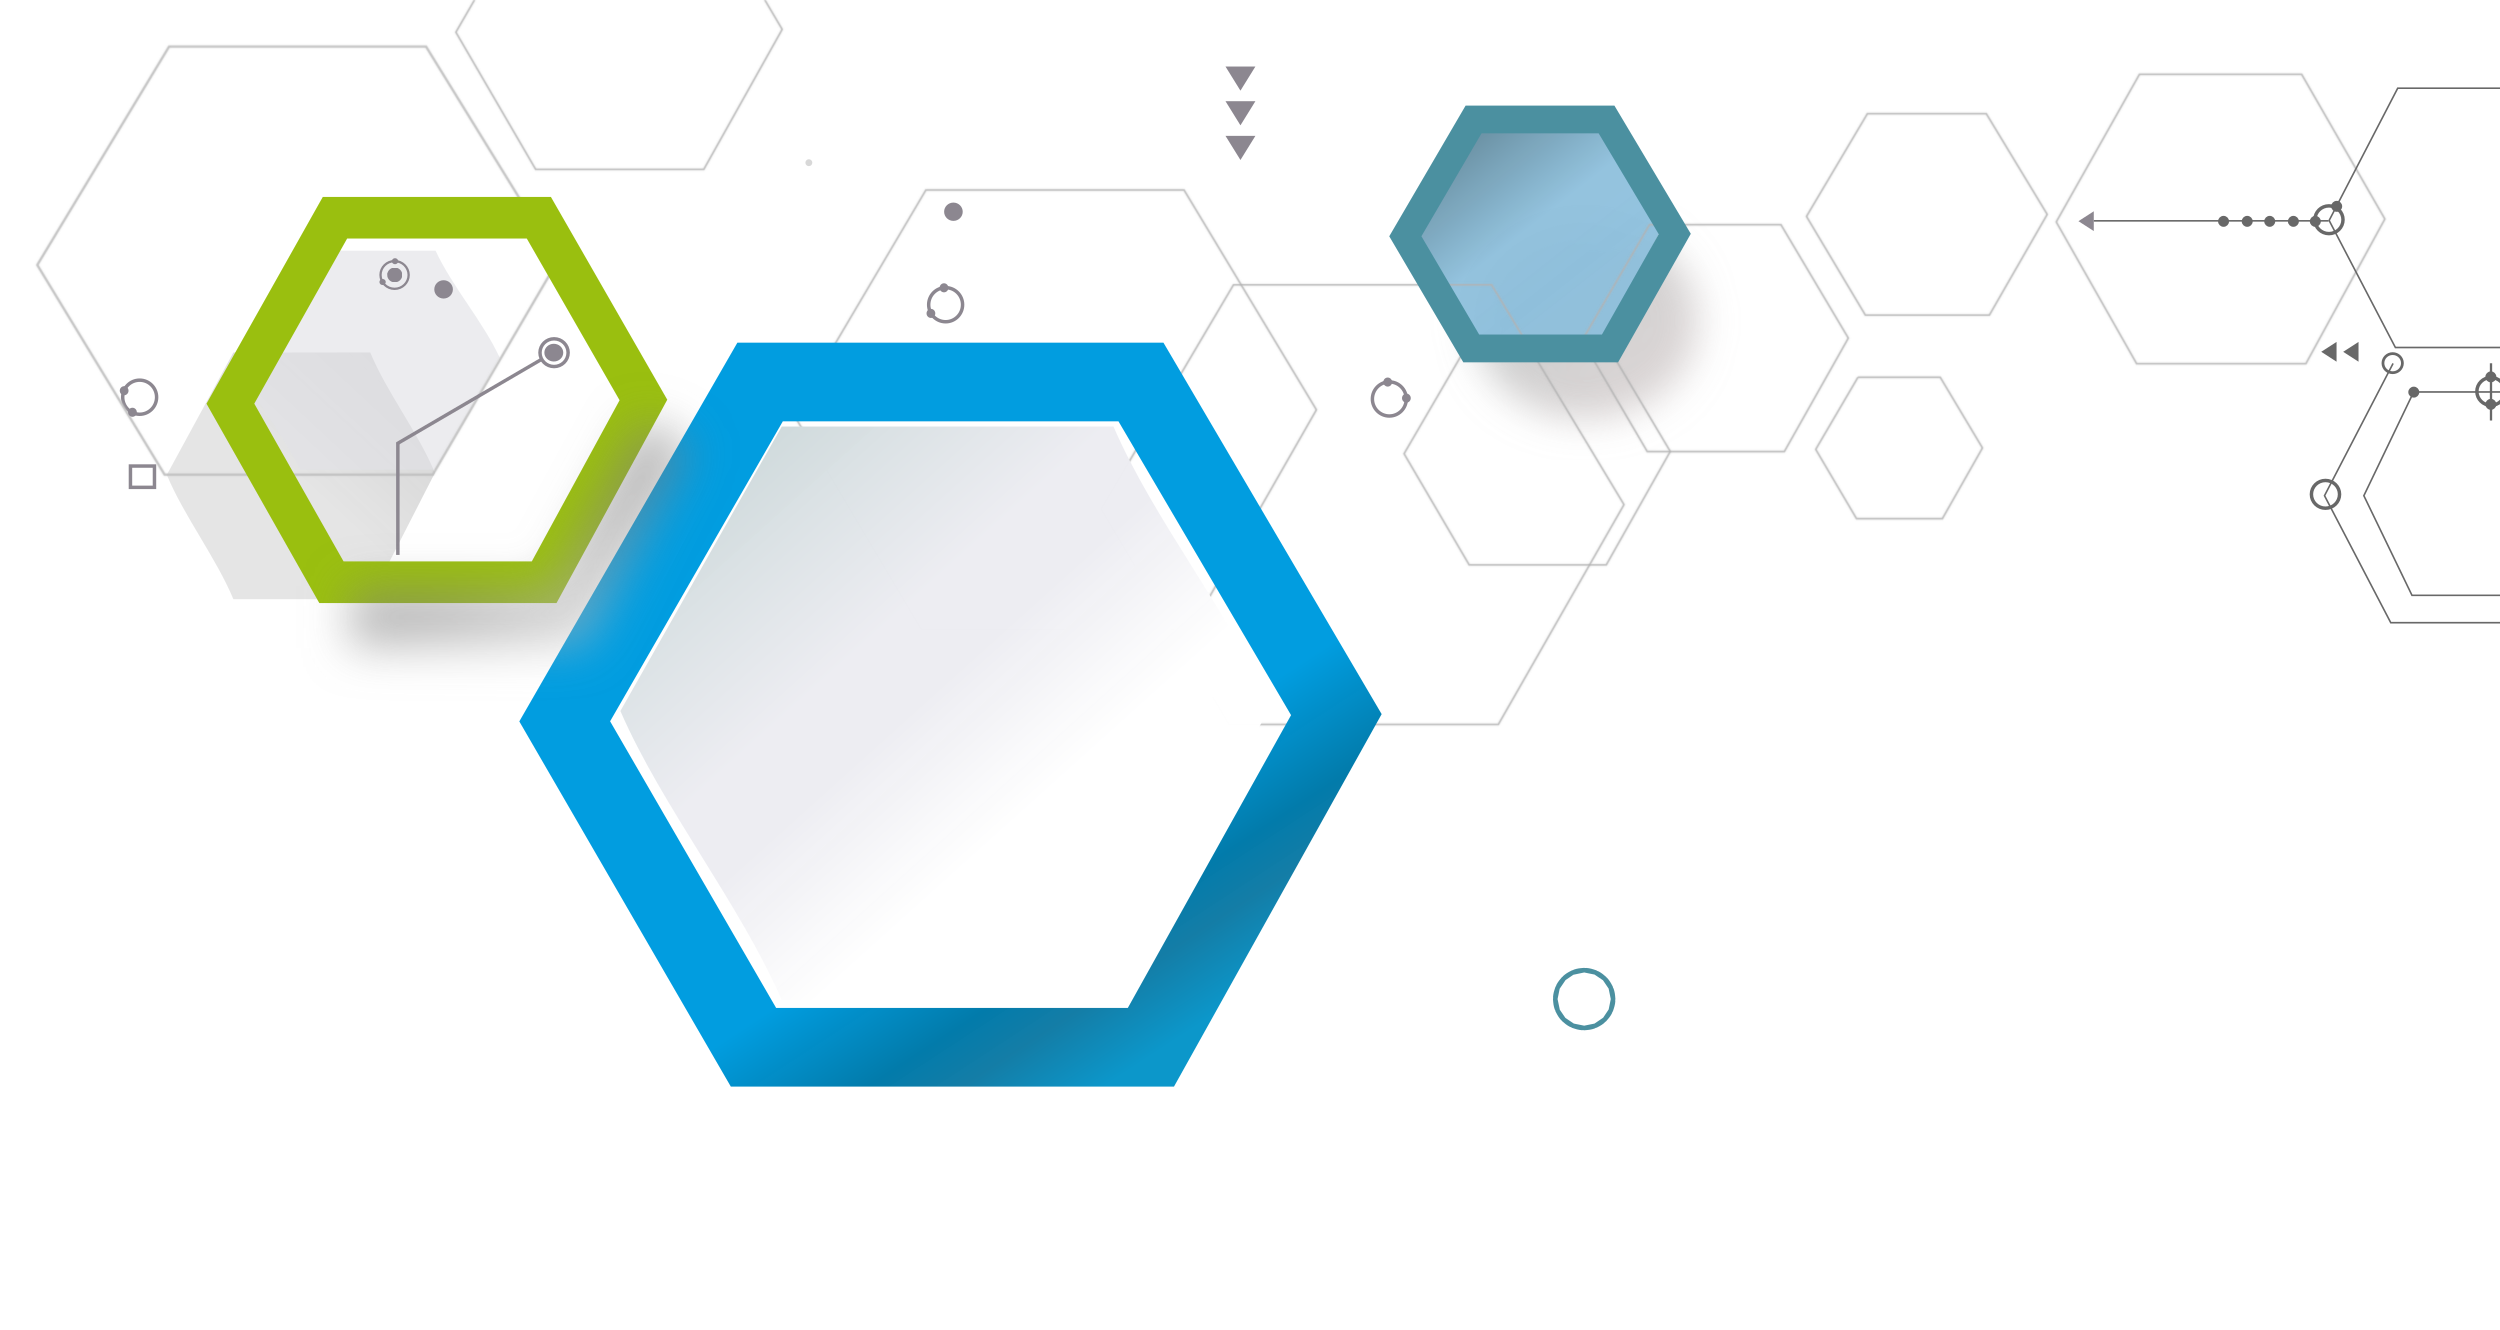
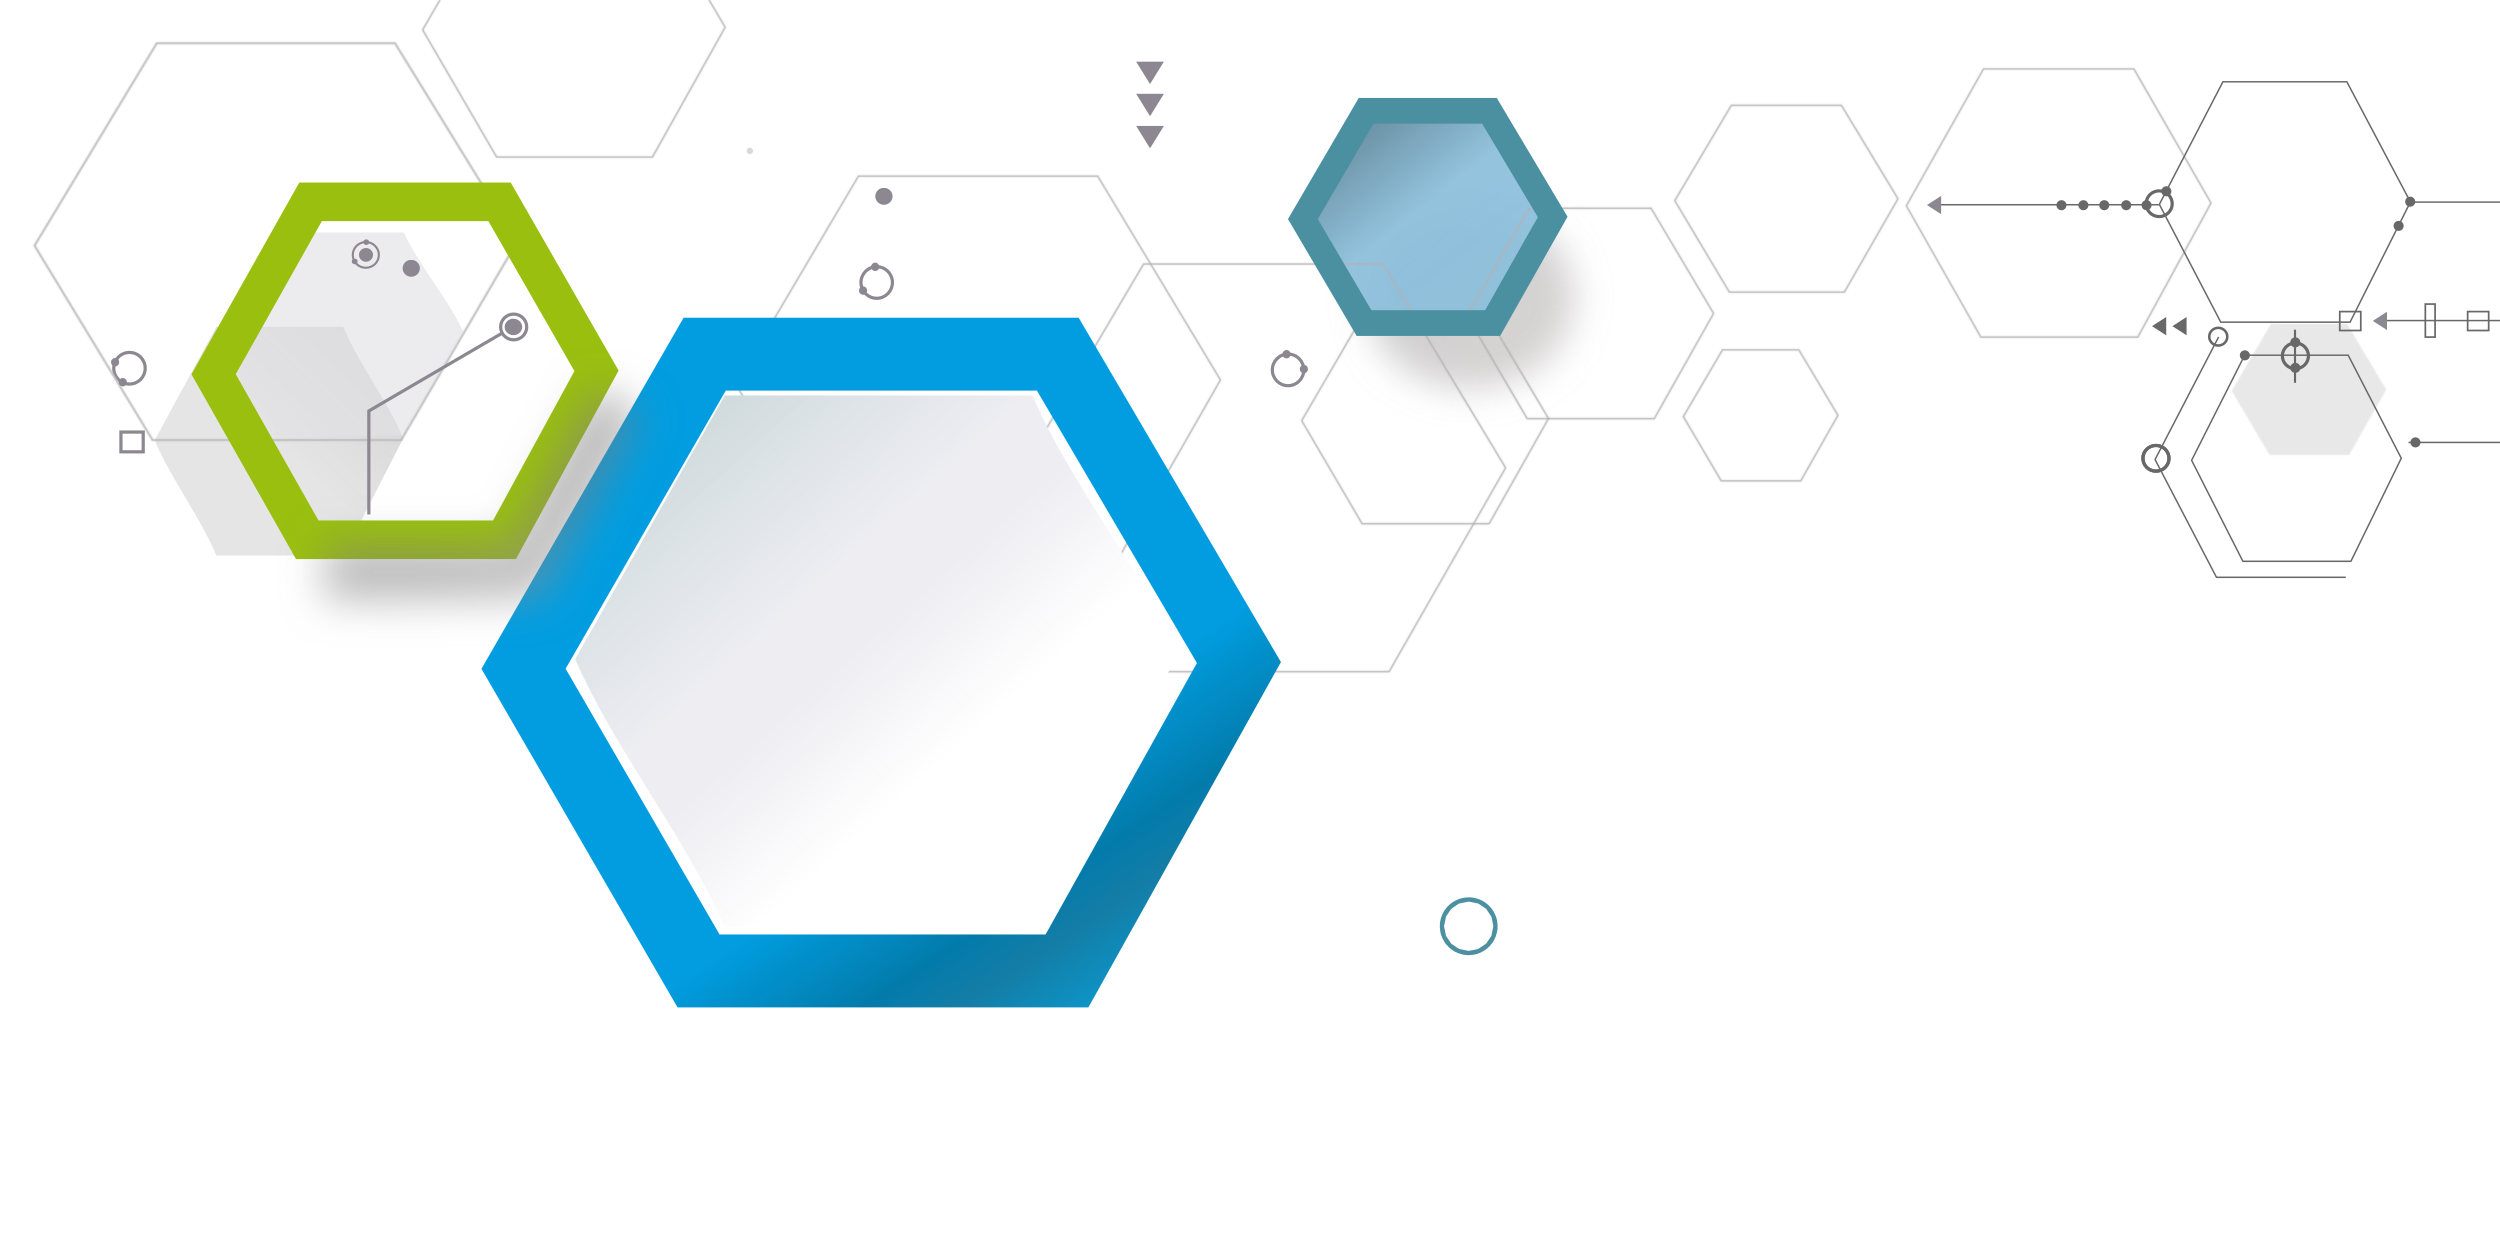
- <svg xmlns="http://www.w3.org/2000/svg" width="1081" height="575">
+ <svg xmlns="http://www.w3.org/2000/svg" xmlns:xlink="http://www.w3.org/1999/xlink" width="1166" height="575">
  <defs>
    <filter id="svg_6_blur">
-       <feGaussianBlur stdDeviation="0" />
+       <feGaussianBlur id="feGaussianBlur2" stdDeviation="0" />
    </filter>
-     <path fill="url(#svg_1)" stroke="url(#svg_49)" stroke-width="34" d="m328.667,165.176l164.684,0l84.49,143.832l-80.194,143.832l-171.844,0l-81.626,-140.926l84.49,-146.738z" id="svg_23" />
+     <path id="svg_23" d="m328.667,165.176l164.684,0l84.49,143.832l-80.194,143.832l-171.844,0l-81.626,-140.926l84.49,-146.738z" stroke-width="34" stroke="url(#svg_49)" fill="url(#svg_1)" />
    <filter id="svg_51_blur">
-       <feGaussianBlur stdDeviation="0.5" />
+       <feGaussianBlur id="feGaussianBlur6" stdDeviation="0.5" />
    </filter>
-     <filter id="svg_33_blur" x="-50%" y="-50%" width="200%" height="200%">
-       <feGaussianBlur stdDeviation="8.1" />
+     <filter height="2" width="2" y="-0.5" x="-0.5" id="svg_33_blur">
+       <feGaussianBlur id="feGaussianBlur9" stdDeviation="8.1" />
    </filter>
-     <filter id="svg_32_blur" x="-50%" y="-50%" width="200%" height="200%">
-       <feGaussianBlur stdDeviation="9.6" />
+     <filter height="2" width="2" y="-0.5" x="-0.5" id="svg_32_blur">
+       <feGaussianBlur id="feGaussianBlur12" stdDeviation="9.6" />
    </filter>
    <filter id="svg_2_blur">
-       <feGaussianBlur stdDeviation="0" />
+       <feGaussianBlur id="feGaussianBlur15" stdDeviation="0" />
    </filter>
-     <linearGradient spreadMethod="pad" y2="0.892" x2="1" y1="0" x1="0.094" id="svg_9">
-       <stop stop-opacity="0.992" stop-color="#c7d5d6" />
-       <stop offset="0.371" stop-opacity="0.988" stop-color="#ededf2" />
-       <stop offset="0.473" stop-opacity="0.988" stop-color="#ededf2" />
-       <stop offset="0.668" stop-opacity="0.996" stop-color="#ffffff" />
-       <stop offset="0.738" stop-opacity="0.988" stop-color="#ffffff" />
-       <stop offset="1" stop-opacity="0.988" stop-color="#ffffff" />
+     <linearGradient id="svg_9" x1="0.094" y1="0" x2="1" y2="0.892" spreadMethod="pad">
+       <stop id="stop18" stop-color="#c7d5d6" stop-opacity="0.992" />
+       <stop id="stop20" stop-color="#ededf2" stop-opacity="0.988" offset="0.371" />
+       <stop id="stop22" stop-color="#ededf2" stop-opacity="0.988" offset="0.473" />
+       <stop id="stop24" stop-color="#ffffff" stop-opacity="0.996" offset="0.668" />
+       <stop id="stop26" stop-color="#ffffff" stop-opacity="0.988" offset="0.738" />
+       <stop id="stop28" stop-color="#ffffff" stop-opacity="0.988" offset="1" />
    </linearGradient>
-     <linearGradient spreadMethod="pad" y2="0.892" x2="1" y1="0" x1="0.207" id="svg_15">
-       <stop offset="0" stop-opacity="0.984" stop-color="#5e8699" />
-       <stop offset="0.434" stop-opacity="0.984" stop-color="#8cbfdc" />
-       <stop offset="0.539" stop-opacity="0.984" stop-color="#8cbfdc" />
-       <stop offset="0.668" stop-opacity="0.992" stop-color="#8cbfdc" />
-       <stop offset="0.738" stop-opacity="0.984" stop-color="#8cbfdc" />
-       <stop offset="1" stop-opacity="0.984" stop-color="#8cbfdc" />
+     <linearGradient id="svg_15" x1="0.207" y1="-0" x2="1" y2="0.892" spreadMethod="pad">
+       <stop id="stop31" stop-color="#5e8699" stop-opacity="0.984" offset="0" />
+       <stop id="stop33" stop-color="#8cbfdc" stop-opacity="0.984" offset="0.434" />
+       <stop id="stop35" stop-color="#8cbfdc" stop-opacity="0.984" offset="0.539" />
+       <stop id="stop37" stop-color="#8cbfdc" stop-opacity="0.992" offset="0.668" />
+       <stop id="stop39" stop-color="#8cbfdc" stop-opacity="0.984" offset="0.738" />
+       <stop id="stop41" stop-color="#8cbfdc" stop-opacity="0.984" offset="1" />
    </linearGradient>
-     <linearGradient id="svg_49" x1="0.566" y1="0.716" x2="0.781" y2="0.998">
-       <stop stop-color="#009de0" stop-opacity="0.996" offset="0" />
-       <stop stop-color="#007aaa" stop-opacity="0.992" offset="0.48" />
-       <stop stop-color="#107ba5" stop-opacity="0.984" offset="0.688" />
-       <stop stop-color="#0895c9" stop-opacity="0.984" offset="1" />
+     <linearGradient y2="0.998" x2="0.781" y1="0.716" x1="0.566" id="svg_49">
+       <stop id="stop44" offset="0" stop-opacity="0.996" stop-color="#009de0" />
+       <stop id="stop46" offset="0.48" stop-opacity="0.992" stop-color="#007aaa" />
+       <stop id="stop48" offset="0.688" stop-opacity="0.984" stop-color="#107ba5" />
+       <stop id="stop50" offset="1" stop-opacity="0.984" stop-color="#0895c9" />
    </linearGradient>
-     <linearGradient id="svg_36" x1="0.215" y1="0.31" x2="0.852" y2="0.822">
-       <stop stop-color="#9da0a0" offset="0" />
-       <stop stop-color="#b5abab" stop-opacity="0.992" offset="1" />
+     <linearGradient y2="1.144" x2="1.203" y1="0.12" x1="-0.07" id="svg_36">
+       <stop id="stop53" offset="0" stop-color="#9da0a0" />
+       <stop id="stop55" offset="1" stop-opacity="0.992" stop-color="#b5abab" />
    </linearGradient>
-     <linearGradient id="svg_47" x1="0" y1="0" x2="0.93" y2="0.935">
-       <stop stop-color="#c4c4c4" offset="0" />
-       <stop stop-color="#969696" stop-opacity="0.996" offset="0.414" />
-       <stop stop-color="#7f7f7f" stop-opacity="0.992" offset="0.488" />
-       <stop stop-color="#7f7e7e" stop-opacity="0.992" offset="0.645" />
-       <stop stop-color="#939393" stop-opacity="0.992" offset="0.773" />
-       <stop stop-color="#c4c4c4" stop-opacity="0.996" offset="1" />
+     <linearGradient y2="1.37" x2="1.359" y1="-0.5" x1="-0.5" id="svg_47">
+       <stop id="stop58" offset="0" stop-color="#c4c4c4" />
+       <stop id="stop60" offset="0.414" stop-opacity="0.996" stop-color="#969696" />
+       <stop id="stop62" offset="0.488" stop-opacity="0.992" stop-color="#7f7f7f" />
+       <stop id="stop64" offset="0.645" stop-opacity="0.992" stop-color="#7f7e7e" />
+       <stop id="stop66" offset="0.773" stop-opacity="0.992" stop-color="#939393" />
+       <stop id="stop68" offset="1" stop-opacity="0.996" stop-color="#c4c4c4" />
    </linearGradient>
-     <linearGradient id="svg_54" x1="0.324" y1="0.693" x2="0.559" y2="0.259">
-       <stop stop-color="#d1d1d1" stop-opacity="0.996" offset="0" />
-       <stop stop-color="#a5a4a4" stop-opacity="0.996" offset="0.617" />
-       <stop stop-color="#8e8e8e" stop-opacity="0.996" offset="1" />
+     <linearGradient y2="0.259" x2="0.559" y1="0.693" x1="0.324" id="svg_54">
+       <stop id="stop71" offset="0" stop-opacity="0.996" stop-color="#d1d1d1" />
+       <stop id="stop73" offset="0.617" stop-opacity="0.996" stop-color="#a5a4a4" />
+       <stop id="stop75" offset="1" stop-opacity="0.996" stop-color="#8e8e8e" />
    </linearGradient>
-     <linearGradient id="svg_62" x1="0.406" y1="0.427" x2="0.84" y2="0">
-       <stop stop-color="#e5e5e5" stop-opacity="0.996" offset="0" />
-       <stop stop-color="#d3d3d3" stop-opacity="0.984" offset="1" />
+     <linearGradient y2="-0" x2="0.84" y1="0.427" x1="0.406" id="svg_62">
+       <stop id="stop78" offset="0" stop-opacity="0.996" stop-color="#e5e5e5" />
+       <stop id="stop80" offset="1" stop-opacity="0.984" stop-color="#d3d3d3" />
    </linearGradient>
+     <linearGradient spreadMethod="pad" y2="0.932" x2="1.051" y1="-0.051" x1="0.052" id="linearGradient4639" xlink:href="#svg_9" />
+     <linearGradient spreadMethod="pad" y2="0.932" x2="1.051" y1="-0.051" x1="0.052" id="linearGradient4641" xlink:href="#svg_9" />
+     <linearGradient spreadMethod="pad" y2="0.941" x2="1.062" y1="-0.063" x1="0.044" id="linearGradient4643" xlink:href="#svg_9" />
+     <linearGradient spreadMethod="pad" y2="0.892" x2="1" y1="-0" x1="0.094" id="linearGradient4645" xlink:href="#svg_9" />
+     <linearGradient y2="1.056" x2="0.814" y1="0.742" x1="0.574" id="linearGradient4647" xlink:href="#svg_49" />
+     <linearGradient spreadMethod="pad" y2="0.925" x2="1.041" y1="-0.042" x1="0.06" id="linearGradient4649" xlink:href="#svg_9" />
+     <linearGradient spreadMethod="pad" y2="0.932" x2="1.051" y1="-0.051" x1="0.052" id="linearGradient4651" xlink:href="#svg_9" />
+     <linearGradient spreadMethod="pad" y2="0.941" x2="1.062" y1="-0.063" x1="0.044" id="linearGradient4653" xlink:href="#svg_9" />
+     <linearGradient spreadMethod="pad" y2="0.941" x2="1.062" y1="-0.063" x1="0.044" id="linearGradient4655" xlink:href="#svg_9" />
+     <linearGradient spreadMethod="pad" y2="0.949" x2="1.071" y1="-0.073" x1="0.036" id="linearGradient4657" xlink:href="#svg_9" />
+     <linearGradient spreadMethod="pad" y2="0.941" x2="1.062" y1="-0.063" x1="0.044" id="linearGradient4659" xlink:href="#svg_9" />
  </defs>
-   <g>
-     <rect fill="none" id="canvas_background" height="577" width="1083" y="-1" x="-1" />
+   <g id="g88">
+     <rect x="-1" y="-1" width="513.408" height="254.195" id="canvas_background" fill="none" />
  </g>
-   <g>
-     <path filter="url(#svg_51_blur)" fill="url(#svg_1)" stroke="#b2b2b2" d="m400.371,82.146l111.595,0l57.253,95.055l-54.342,95.055l-116.447,0l-55.312,-93.135l57.253,-96.975z" id="svg_13" stroke-width="0.7" />
-     <ellipse ry="7.373" rx="7.332" id="svg_68" cy="171.754" cx="60.386" fill-opacity="0" stroke="#8c8790" fill="url(#svg_9)" stroke-width="1.5" />
-     <path id="svg_48" d="m72.132,205.318l28.789,-52.926l59.171,0c7.397,17.785 20.568,34.28 27.965,52.065l-27.965,54.643l-59.171,0c-7.396,-17.784 -21.393,-35.999 -28.789,-53.783z" stroke-opacity="0" stroke-width="0" stroke="url(#svg_54)" fill="url(#svg_62)" />
-     <path id="svg_3" d="m101.132,155.367l28.541,-46.974l58.66,0c7.333,15.785 20.391,30.425 27.724,46.21l-27.724,48.498l-58.66,0c-7.332,-15.784 -21.208,-31.95 -28.541,-47.735z" stroke-opacity="null" stroke-width="0" stroke="#000" fill="#e1e2e6" opacity="0.64" />
-     <path filter="url(#svg_51_blur)" fill="url(#svg_1)" stroke="#bfbfbf" d="m73.117,20.146l111.102,0l57,92.555l-54.102,92.555l-115.932,0l-55.068,-90.685l57,-94.425l-0,0z" id="svg_7" />
-     <path fill="url(#svg_1)" stroke="#9abf0f" stroke-width="18" d="m144.843,94.147l88.151,0l45.225,78.805l-42.926,78.805l-91.984,0l-43.692,-77.213l45.225,-80.397z" id="svg_43" />
-     <path fill="url(#svg_1)" stroke="url(#svg_36)" stroke-width="25" stroke-opacity="0.8" fill-opacity="null" d="m649.725,138.809l0,0c0,-16.571 16.118,-30.002 36,-30.002l0,0c9.548,0 18.704,3.16 25.455,8.786c6.751,5.626 10.545,13.258 10.545,21.215l0,0c0,16.569 -16.118,30.002 -36,30.002l0,0c-19.882,0 -36,-13.432 -36,-30.002l0,0zm36,-30.002l0,60.004m-36,-30.002l72,0" id="svg_33" filter="url(#svg_33_blur)" opacity="0.65" />
-     <path id="svg_10" d="m613.587,100.743l25.911,-45.627l53.254,0c6.657,15.332 18.512,29.552 25.169,44.885l-25.169,47.107l-53.254,0c-6.657,-15.332 -19.254,-31.034 -25.911,-46.365z" stroke-opacity="null" stroke-width="0" stroke="#000" fill="url(#svg_15)" opacity="0.95" />
-     <path filter="url(#svg_51_blur)" fill="url(#svg_1)" stroke="#b2b2b2" d="m803.375,163.145l35.587,0l18.258,30.555l-17.329,30.555l-37.134,0l-17.638,-29.938l18.258,-31.172z" id="svg_24" stroke-width="0.7" />
-     <path filter="url(#svg_51_blur)" fill="url(#svg_1)" stroke="#b2b2b2" d="m713.263,97.145l56.81,0l29.146,49.055l-27.664,49.055l-59.28,0l-28.158,-48.064l29.146,-50.046z" id="svg_21" stroke-width="0.7" />
-     <path filter="url(#svg_51_blur)" fill="url(#svg_1)" stroke="#b2b2b2" d="m636.263,146.145l56.81,0l29.146,49.055l-27.664,49.055l-59.28,0l-28.158,-48.064l29.146,-50.046z" id="svg_18" stroke-width="0.7" />
-     <path filter="url(#svg_51_blur)" fill="url(#svg_1)" stroke="#b2b2b2" d="m533.371,123.146l111.595,0l57.253,95.055l-54.342,95.055l-116.447,0l-55.312,-93.135l57.253,-96.975z" id="svg_14" stroke-width="0.7" />
-     <path filter="url(#svg_51_blur)" fill="url(#svg_1)" stroke="#b2b2b2" d="m925.1,32.145l70.136,0l35.983,62.555l-34.153,62.555l-73.186,0l-34.763,-61.291l35.983,-63.819z" id="svg_51" stroke-width="0.7" />
-     <ellipse ry="7.373" rx="7.332" id="svg_5" cy="172.511" cx="600.755" fill-opacity="0" stroke="#8c8790" fill="url(#svg_9)" stroke-width="1.5" />
-     <path filter="url(#svg_6_blur)" id="svg_6" d="m168.175,118.882l0,0c0,-1.358 1.129,-2.458 2.521,-2.458l0,0c0.668,0 1.31,0.259 1.782,0.72c0.473,0.461 0.738,1.086 0.738,1.738l0,0c0,1.358 -1.129,2.458 -2.521,2.458l0,0c-1.392,0 -2.521,-1.1 -2.521,-2.458l0,0zm2.521,-2.458l0,4.916m-2.521,-2.458l5.041,0" stroke-width="1.5" stroke="#8c8790" fill="#8c8790" />
-     <line stroke-linecap="null" stroke-linejoin="null" id="svg_8" y2="191.888" x2="171.65" y1="155.409" x1="234.113" fill-opacity="0" stroke-width="1.5" stroke="#8c8790" fill="none" />
-     <line stroke-linecap="null" stroke-linejoin="null" id="svg_16" y2="239.944" x2="172.031" y1="191.381" x1="172.031" fill-opacity="null" stroke-width="1.5" stroke="#8c8790" fill="none" />
-     <path id="svg_17" d="m236.133,152.487l0,0c0,-1.703 1.493,-3.083 3.333,-3.083l0,0c0.884,0 1.732,0.325 2.357,0.903c0.625,0.578 0.976,1.363 0.976,2.18l0,0c0,1.703 -1.493,3.083 -3.333,3.083l0,0c-1.84,0 -3.333,-1.38 -3.333,-3.083l0,0zm3.333,-3.083l0,6.165m-3.333,-3.083l6.666,0" stroke-width="1.5" stroke="#8c8790" fill="#8c8790" />
-     <path filter="url(#svg_6_blur)" id="svg_19" d="m408.988,91.555l0,0c0,-1.772 1.465,-3.208 3.27,-3.208l0,0c0.867,0 1.699,0.338 2.313,0.94c0.613,0.601 0.958,1.418 0.958,2.268l0,0c0,1.772 -1.464,3.208 -3.271,3.208l0,0c-1.806,0 -3.27,-1.436 -3.27,-3.208l0,0zm3.27,-3.208l0,6.415m-3.27,-3.208l6.541,0" stroke-width="1.5" stroke="#8c8790" fill="#8c8790" />
-     <ellipse ry="6" rx="6.083" id="svg_20" cy="152.497" cx="239.578" fill-opacity="0" stroke-width="1.5" stroke="#8c8790" fill="url(#svg_9)" />
-     <path id="svg_26" d="m169.436,112.942l0,0c0,-0.722 0.614,-1.307 1.37,-1.307l0,0c0.363,0 0.712,0.138 0.969,0.383c0.257,0.245 0.401,0.578 0.401,0.924l0,0c0,0.722 -0.614,1.307 -1.37,1.307l0,0c-0.757,0 -1.37,-0.585 -1.37,-1.307l0,0zm1.37,-1.307l0,2.615m-1.37,-1.307l2.741,0" stroke-width="0" stroke="#8c8790" fill="#8c8790" />
-     <path id="svg_27" d="m164.064,121.937l0,0c0,-0.722 0.614,-1.307 1.37,-1.307l0,0c0.363,0 0.712,0.138 0.969,0.383c0.257,0.245 0.401,0.578 0.401,0.925l0,0c0,0.722 -0.614,1.307 -1.37,1.307l0,0c-0.757,0 -1.37,-0.585 -1.37,-1.307l0,0zm1.37,-1.307l0,2.615m-1.37,-1.307l2.741,0" stroke-width="0" stroke="#8c8790" fill="#8c8790" />
-     <path id="svg_28" d="m268.258,307.437l69.783,-123l143.426,0c17.929,41.333 49.856,79.667 67.785,121l-67.785,126.992l-143.426,0c-17.928,-41.331 -51.855,-83.661 -69.783,-124.992z" stroke-opacity="null" stroke-width="0" stroke="#000" fill="url(#svg_9)" />
-     <path fill="url(#svg_1)" stroke="url(#svg_49)" stroke-width="34" d="m328.667,165.176l164.684,0l84.49,143.832l-80.194,143.832l-171.844,0l-81.626,-140.926l84.49,-146.738z" id="svg_1" />
-     <path fill="url(#svg_1)" stroke="url(#svg_47)" stroke-width="26" d="m288.219,186.951l-43.562,79.805l-93.347,0" id="svg_32" stroke-opacity="0.9" filter="url(#svg_32_blur)" opacity="0.59" />
-     <path filter="url(#svg_51_blur)" fill="url(#svg_1)" stroke="#b2b2b2" d="m232.847,-47.855l69.642,0l35.73,60.555l-33.913,60.555l-72.67,0l-34.518,-59.331l35.73,-61.778z" id="svg_11" stroke-width="0.7" />
-     <path filter="url(#svg_51_blur)" fill="url(#svg_1)" stroke="#b2b2b2" d="m807.478,49.145l51.381,0l26.361,43.555l-25.02,43.555l-53.615,0l-25.467,-42.675l26.36,-44.435z" id="svg_22" stroke-width="0.7" />
-     <path fill="url(#svg_1)" stroke="#4b90a0" stroke-width="12" d="m637.166,51.666l57.5,0l29.5,49.5l-28,49.5l-60,0l-28.5,-48.5l29.5,-50.5z" id="svg_4" />
-     <ellipse fill="url(#svg_1)" stroke="#4b90a0" stroke-width="25" stroke-opacity="null" fill-opacity="null" cx="685" cy="432" id="svg_31" ry="1" />
-     <ellipse ry="6" rx="6.083" id="svg_63" cy="118.892" cx="170.619" fill-opacity="0" stroke="#8c8790" fill="url(#svg_9)" />
-     <path fill="#8c8790" stroke="#d8d8d8" stroke-width="0" d="m606.229,172.153l0,0c0,-1.083 0.848,-1.96 1.894,-1.96l0,0c0.503,0 0.984,0.207 1.339,0.574c0.355,0.368 0.555,0.866 0.555,1.386l0,0c0,1.083 -0.848,1.96 -1.894,1.96l0,0c-1.046,0 -1.894,-0.878 -1.894,-1.96l0,0zm1.894,-1.96l0,3.921m-1.894,-1.96l3.788,0" id="svg_64" />
-     <path fill="#bcbcbc" stroke="#d8d8d8" stroke-width="1.5" d="m349.003,70.351l0,0c0,-0.411 0.334,-0.745 0.745,-0.745l0,0c0.198,0 0.387,0.078 0.527,0.218c0.14,0.14 0.218,0.329 0.218,0.527l0,0c0,0.411 -0.334,0.745 -0.745,0.745l0,0c-0.411,0 -0.745,-0.334 -0.745,-0.745l0,0zm0.745,-0.745l0,1.49m-0.745,-0.745l1.49,0" id="svg_66" />
-     <path fill="#8c8790" stroke="#d8d8d8" stroke-width="0" d="m598.155,165.205l0,0c0,-1.083 0.848,-1.96 1.894,-1.96l0,0c0.503,0 0.984,0.207 1.339,0.574c0.355,0.368 0.555,0.866 0.555,1.386l0,0c0,1.083 -0.848,1.96 -1.894,1.96l0,0c-1.046,0 -1.894,-0.878 -1.894,-1.96l0,0zm1.894,-1.96l0,3.921m-1.894,-1.96l3.788,0" id="svg_67" />
-     <path fill="#8c8790" stroke="#d8d8d8" stroke-width="0" d="m51.786,168.947l0,0c0,-1.083 0.848,-1.96 1.894,-1.96l0,0c0.502,0 0.984,0.207 1.339,0.574c0.355,0.368 0.555,0.866 0.555,1.386l0,0c0,1.083 -0.848,1.96 -1.894,1.96l0,0c-1.046,0 -1.894,-0.878 -1.894,-1.96l0,0zm1.894,-1.96l0,3.921m-1.894,-1.96l3.788,0" id="svg_69" />
-     <path fill="#8c8790" stroke="#d8d8d8" stroke-width="0" d="m55.379,178.265l0,0c0,-1.083 0.848,-1.96 1.894,-1.96l0,0c0.502,0 0.984,0.207 1.339,0.574c0.355,0.368 0.555,0.866 0.555,1.386l0,0c0,1.083 -0.848,1.961 -1.894,1.961l0,0c-1.046,0 -1.894,-0.878 -1.894,-1.961l0,0zm1.894,-1.96l0,3.921m-1.894,-1.961l3.788,0" id="svg_70" />
-     <path filter="url(#svg_6_blur)" id="svg_71" d="m188.537,125.128l0,0c0,-1.772 1.465,-3.208 3.27,-3.208l0,0c0.867,0 1.699,0.338 2.313,0.94c0.613,0.601 0.958,1.418 0.958,2.268l0,0c0,1.772 -1.464,3.208 -3.271,3.208l0,0c-1.806,0 -3.27,-1.436 -3.27,-3.208l0,0zm3.27,-3.208l0,6.415m-3.27,-3.208l6.541,0" stroke-width="1.5" stroke="#8c8790" fill="#8c8790" />
-     <ellipse ry="7.373" rx="7.332" id="svg_72" cy="131.754" cx="408.892" fill-opacity="0" stroke="#8c8790" fill="url(#svg_9)" stroke-width="1.5" />
-     <path fill="#8c8790" stroke="#d8d8d8" stroke-width="0" d="m406.291,124.448l0,0c0,-1.083 0.848,-1.96 1.894,-1.96l0,0c0.502,0 0.984,0.207 1.339,0.574c0.355,0.368 0.555,0.866 0.555,1.386l0,0c0,1.083 -0.848,1.96 -1.894,1.96l0,0c-1.046,0 -1.894,-0.878 -1.894,-1.96l0,0zm1.894,-1.96l0,3.921m-1.894,-1.96l3.788,0" id="svg_73" />
-     <path fill="#8c8790" stroke="#d8d8d8" stroke-width="0" d="m400.635,135.516l0,0c0,-1.083 0.848,-1.96 1.894,-1.96l0,0c0.502,0 0.984,0.207 1.339,0.574c0.355,0.368 0.555,0.866 0.555,1.386l0,0c0,1.083 -0.848,1.96 -1.894,1.96l0,0c-1.046,0 -1.894,-0.878 -1.894,-1.96l0,0zm1.894,-1.96l0,3.921m-1.894,-1.96l3.788,0" id="svg_74" />
-     <path fill="#8c8790" stroke="#d8d8d8" stroke-width="0" stroke-opacity="null" fill-opacity="null" d="m529.894,69.185l6.474,-10.447l6.475,10.447l-12.949,0z" id="svg_76" transform="rotate(180, 536.369, 63.9609)" />
-     <path fill="#8c8790" stroke="#d8d8d8" stroke-width="0" stroke-opacity="null" fill-opacity="null" d="m529.893,39.202l6.474,-10.447l6.475,10.447l-12.949,0z" id="svg_77" transform="rotate(180, 536.367, 33.9783)" />
-     <path fill="#8c8790" stroke="#d8d8d8" stroke-width="0" stroke-opacity="null" fill-opacity="null" d="m529.894,54.194l6.474,-10.447l6.475,10.447l-12.949,0z" id="svg_78" transform="rotate(180, 536.369, 48.9707)" />
-     <rect fill="none" stroke="#8c8790" stroke-width="1.5" x="56.406" y="201.515" width="10.387" height="9.216" id="svg_79" />
-     <path fill="none" stroke="#686868" d="m1036.77,38.145l57.797,0l29.652,56.055l-28.145,56.055l-60.31,0l-28.647,-54.922l29.652,-57.187z" id="svg_2" stroke-width="0.7" filter="url(#svg_2_blur)" />
-     <path fill="none" stroke="#686868" d="m1094.074,269.255l-60.31,0l-28.647,-54.923l29.653,-57.187" id="svg_12" stroke-width="0.7" filter="url(#svg_2_blur)" />
-     <ellipse ry="6" rx="6.083" id="svg_25" cy="213.753" cx="1005.538" fill-opacity="0" stroke-width="1.5" stroke="#686868" fill="url(#svg_9)" />
-     <ellipse ry="6" rx="6.083" id="svg_29" cy="95.016" cx="1007.037" fill-opacity="0" stroke-width="1.5" stroke="#686868" fill="url(#svg_9)" />
-     <line fill="none" stroke="#686868" stroke-width="0.7" fill-opacity="null" x1="1006.891" y1="95.49" x2="905.303" y2="95.49" id="svg_37" stroke-linejoin="null" stroke-linecap="null" />
-     <path fill="#8c8790" stroke="#d8d8d8" stroke-width="0" stroke-opacity="null" fill-opacity="null" d="m897.755,98.952l4.278,-6.637l4.279,6.637l-8.557,0z" id="svg_39" transform="rotate(-90, 902.034, 95.6349)" />
-     <path fill="#686868" stroke="#d8d8d8" stroke-width="0" stroke-opacity="null" d="m1002.736,155.441l4.278,-6.637l4.279,6.637l-8.557,0z" id="svg_40" transform="rotate(-90, 1007.01, 152.123)" />
-     <path fill="#686868" stroke="#d8d8d8" stroke-width="0" stroke-opacity="null" d="m1012.233,155.441l4.278,-6.637l4.279,6.637l-8.557,0z" id="svg_41" transform="rotate(-90, 1016.51, 152.123)" />
-     <ellipse ry="4.126" rx="4.209" id="svg_42" cy="157.027" cx="1034.595" fill-opacity="0" stroke-width="1.2" stroke="#686868" fill="url(#svg_9)" />
-     <ellipse fill="#686868" stroke="#686868" stroke-width="1.5" cx="1001.146" cy="95.71" id="svg_44" rx="1.622" ry="1.622" />
-     <ellipse fill="#686868" stroke="#686868" stroke-width="1.5" cx="991.663" cy="95.71" id="svg_45" rx="1.622" ry="1.622" />
-     <ellipse fill="#686868" stroke="#686868" stroke-width="1.5" cx="981.43" cy="95.71" id="svg_46" rx="1.622" ry="1.622" />
-     <ellipse fill="#686868" stroke="#686868" stroke-width="1.5" cx="971.697" cy="95.71" id="svg_50" rx="1.622" ry="1.622" />
-     <ellipse fill="#686868" stroke="#686868" stroke-width="1.5" cx="961.465" cy="95.71" id="svg_52" rx="1.622" ry="1.622" />
-     <ellipse fill="#686868" stroke="#686868" stroke-width="1.5" cx="1010.384" cy="89.218" id="svg_53" rx="1.622" ry="1.622" />
-     <path fill="none" stroke="#686868" d="m1043.675,169.484l41.999,0l21.547,43.969l-20.452,43.969l-43.825,0l-20.816,-43.081l21.547,-44.857z" id="svg_55" stroke-width="0.7" filter="url(#svg_2_blur)" />
-     <ellipse fill="#686868" stroke="#686868" stroke-width="1.5" cx="1043.722" cy="169.56" id="svg_56" rx="1.622" ry="1.622" />
-     <ellipse ry="6" rx="6.083" id="svg_58" cy="169.253" cx="1077.082" fill-opacity="0" stroke-width="1.5" stroke="#686868" fill="url(#svg_9)" />
-     <line fill="none" stroke="#686868" stroke-opacity="null" fill-opacity="0" x1="1077.11" y1="181.828" x2="1077.11" y2="157.076" id="svg_60" stroke-linejoin="null" stroke-linecap="null" />
-     <ellipse fill="#686868" stroke="#686868" stroke-width="1.5" cx="1077.052" cy="162.96" id="svg_61" rx="1.622" ry="1.622" />
-     <ellipse fill="#686868" stroke="#686868" stroke-width="1.5" cx="1077.052" cy="174.84" id="svg_65" rx="1.622" ry="1.622" />
+   <g id="g156">
+     <path id="svg_24" d="m1059.125,151.123l35.586,0l18.258,30.555l-17.329,30.554l-37.134,0l-17.639,-29.937l18.258,-31.172z" filter="url(#svg_51_blur)" stroke-width="0.7" fill="#e5e5e5" opacity="0.88" />
+     <path id="svg_80" d="m1046.922,165.658l48.27,0l24.767,48.068l-23.503,48.067l-50.373,0l-23.917,-47.096l24.756,-49.039z" filter="url(#svg_2_blur)" stroke-width="0.7" stroke="#686868" fill="none" />
+     <path id="svg_13" d="m400.371,82.146l111.595,0l57.253,95.055l-54.342,95.055l-116.447,0l-55.312,-93.135l57.253,-96.975z" filter="url(#svg_51_blur)" stroke-width="0.7" stroke="#b2b2b2" fill="url(#svg_1)" />
+     <ellipse cx="60.386" cy="171.754" id="svg_68" rx="7.332" ry="7.373" stroke-width="1.5" stroke="#8c8790" fill-opacity="0" fill="url(#linearGradient4639)" />
+     <path d="m72.132,205.318l28.789,-52.926l59.171,0c7.397,17.785 20.568,34.28 27.965,52.065l-27.965,54.643l-59.171,0c-7.396,-17.784 -21.393,-35.999 -28.789,-53.783z" id="svg_48" stroke-opacity="0" stroke-width="0" stroke="url(#svg_54)" fill="url(#svg_62)" />
+     <path stroke-opacity="null" d="m101.132,155.367l28.541,-46.974l58.66,0c7.333,15.785 20.391,30.425 27.724,46.21l-27.724,48.498l-58.66,0c-7.332,-15.784 -21.208,-31.95 -28.541,-47.735z" id="svg_3" stroke-width="0" stroke="#000000" fill="#e1e2e6" opacity="0.64" />
+     <path id="svg_7" d="m73.117,20.146l111.102,0l57,92.555l-54.102,92.555l-115.932,0l-55.068,-90.685l57,-94.425l-0,0z" filter="url(#svg_51_blur)" stroke="#bfbfbf" fill="url(#svg_1)" />
+     <path id="svg_43" d="m144.843,94.147l88.151,0l45.225,78.805l-42.926,78.805l-91.984,0l-43.692,-77.213l45.225,-80.397z" stroke-width="18" stroke="#9abf0f" fill="url(#svg_1)" />
+     <path id="svg_33" d="m649.725,138.809l0,0c0,-16.571 16.118,-30.002 36,-30.002l0,0c9.548,0 18.704,3.16 25.455,8.786c6.751,5.626 10.545,13.258 10.545,21.215l0,0c0,16.569 -16.118,30.002 -36,30.002l0,0c-19.882,0 -36,-13.432 -36,-30.002zm36,-30.002l0,60.004m-36,-30.002l72,0" fill-opacity="null" filter="url(#svg_33_blur)" stroke-opacity="0.8" stroke-width="25" stroke="url(#svg_36)" fill="url(#svg_1)" opacity="0.65" />
+     <path stroke-opacity="null" d="m613.587,100.743l25.911,-45.627l53.254,0c6.657,15.332 18.512,29.552 25.169,44.885l-25.169,47.107l-53.254,0c-6.657,-15.332 -19.254,-31.034 -25.911,-46.365z" id="svg_10" stroke-width="0" stroke="#000000" fill="url(#svg_15)" opacity="0.95" />
+     <path id="svg_21" d="m713.263,97.145l56.81,0l29.146,49.055l-27.664,49.055l-59.28,0l-28.158,-48.064l29.146,-50.046z" filter="url(#svg_51_blur)" stroke-width="0.7" stroke="#b2b2b2" fill="url(#svg_1)" />
+     <path id="svg_18" d="m636.263,146.145l56.81,0l29.146,49.055l-27.664,49.055l-59.28,0l-28.158,-48.064l29.146,-50.046z" filter="url(#svg_51_blur)" stroke-width="0.7" stroke="#b2b2b2" fill="url(#svg_1)" />
+     <path id="svg_14" d="m533.371,123.146l111.595,0l57.253,95.055l-54.342,95.055l-116.447,0l-55.312,-93.135l57.253,-96.975z" filter="url(#svg_51_blur)" stroke-width="0.7" stroke="#b2b2b2" fill="url(#svg_1)" />
+     <path id="svg_51" d="m925.1,32.145l70.136,0l35.983,62.555l-34.153,62.555l-73.186,0l-34.763,-61.291l35.983,-63.819z" filter="url(#svg_51_blur)" stroke-width="0.7" stroke="#b2b2b2" fill="url(#svg_1)" />
+     <ellipse cx="600.755" cy="172.511" id="svg_5" rx="7.332" ry="7.373" stroke-width="1.5" stroke="#8c8790" fill-opacity="0" fill="url(#linearGradient4641)" />
+     <path d="m168.175,118.882l0,0c0,-1.358 1.129,-2.458 2.521,-2.458l0,0c0.668,0 1.31,0.259 1.782,0.72c0.473,0.461 0.738,1.086 0.738,1.738l0,0c0,1.358 -1.129,2.458 -2.521,2.458l0,0c-1.392,0 -2.521,-1.1 -2.521,-2.458zm2.521,-2.458l0,4.916m-2.521,-2.458l5.041,0" id="svg_6" filter="url(#svg_6_blur)" stroke-width="1.5" stroke="#8c8790" fill="#8c8790" />
+     <line x1="234.113" y1="155.409" x2="171.65" y2="191.888" id="svg_8" stroke-linejoin="null" stroke-linecap="null" stroke-width="1.5" stroke="#8c8790" fill-opacity="0" fill="none" />
+     <line fill-opacity="null" x1="172.031" y1="191.381" x2="172.031" y2="239.944" id="svg_16" stroke-linejoin="null" stroke-linecap="null" stroke-width="1.5" stroke="#8c8790" fill="none" />
+     <path d="m236.133,152.487l0,0c0,-1.703 1.493,-3.083 3.333,-3.083l0,0c0.884,0 1.732,0.325 2.357,0.903c0.625,0.578 0.976,1.363 0.976,2.18l0,0c0,1.703 -1.493,3.083 -3.333,3.083l0,0c-1.84,0 -3.333,-1.38 -3.333,-3.083zm3.333,-3.083l0,6.165m-3.333,-3.083l6.666,0" id="svg_17" stroke-width="1.5" stroke="#8c8790" fill="#8c8790" />
+     <path d="m408.988,91.555l0,0c0,-1.772 1.465,-3.208 3.27,-3.208l0,0c0.867,0 1.699,0.338 2.313,0.94c0.613,0.601 0.958,1.418 0.958,2.268l0,0c0,1.772 -1.464,3.208 -3.271,3.208l0,0c-1.806,0 -3.27,-1.436 -3.27,-3.208l0,0zm3.27,-3.208l0,6.415m-3.27,-3.208l6.541,0" id="svg_19" filter="url(#svg_6_blur)" stroke-width="1.5" stroke="#8c8790" fill="#8c8790" />
+     <ellipse cx="239.578" cy="152.497" id="svg_20" rx="6.083" ry="6" stroke-width="1.5" stroke="#8c8790" fill-opacity="0" fill="url(#linearGradient4643)" />
+     <path d="m169.436,112.942l0,0c0,-0.722 0.614,-1.307 1.37,-1.307l0,0c0.363,0 0.712,0.138 0.969,0.383c0.257,0.245 0.401,0.578 0.401,0.924l0,0c0,0.722 -0.614,1.307 -1.37,1.307l0,0c-0.757,0 -1.37,-0.585 -1.37,-1.307zm1.37,-1.307l0,2.615m-1.37,-1.307l2.741,0" id="svg_26" stroke-width="0" stroke="#8c8790" fill="#8c8790" />
+     <path d="m164.064,121.937l0,0c0,-0.722 0.614,-1.307 1.37,-1.307l0,0c0.363,0 0.712,0.138 0.969,0.383c0.257,0.245 0.401,0.578 0.401,0.925l0,0c0,0.722 -0.614,1.307 -1.37,1.307l0,0c-0.757,0 -1.37,-0.585 -1.37,-1.307zm1.37,-1.307l0,2.615m-1.37,-1.307l2.741,0" id="svg_27" stroke-width="0" stroke="#8c8790" fill="#8c8790" />
+     <path stroke-opacity="null" d="m268.258,307.437l69.783,-123l143.426,0c17.929,41.333 49.856,79.667 67.785,121l-67.785,126.992l-143.426,0c-17.928,-41.331 -51.855,-83.661 -69.783,-124.992z" id="svg_28" stroke-width="0" stroke="#000000" fill="url(#linearGradient4645)" />
+     <path id="svg_1" d="m328.667,165.176l164.684,0l84.49,143.832l-80.194,143.832l-171.844,0l-81.626,-140.926l84.49,-146.738z" stroke-width="34" stroke="url(#linearGradient4647)" fill="url(#svg_1)" />
+     <path id="svg_32" d="m288.219,186.951l-43.562,79.805l-93.347,0" filter="url(#svg_32_blur)" stroke-opacity="0.9" stroke-width="26" stroke="url(#svg_47)" fill="url(#svg_1)" opacity="0.59" />
+     <path id="svg_11" d="m232.847,-47.855l69.642,0l35.73,60.555l-33.913,60.555l-72.67,0l-34.518,-59.331l35.73,-61.778z" filter="url(#svg_51_blur)" stroke-width="0.7" stroke="#b2b2b2" fill="url(#svg_1)" />
+     <path id="svg_22" d="m807.478,49.145l51.381,0l26.361,43.555l-25.02,43.555l-53.615,0l-25.467,-42.675l26.36,-44.435z" filter="url(#svg_51_blur)" stroke-width="0.7" stroke="#b2b2b2" fill="url(#svg_1)" />
+     <path id="svg_4" d="m637.166,51.666l57.5,0l29.5,49.5l-28,49.5l-60,0l-28.5,-48.5l29.5,-50.5z" stroke-width="12" stroke="#4b90a0" fill="url(#svg_1)" />
+     <ellipse ry="1" id="svg_31" cy="432" cx="685" fill-opacity="null" stroke-opacity="null" stroke-width="25" stroke="#4b90a0" fill="url(#svg_1)" />
+     <ellipse cx="170.619" cy="118.892" id="svg_63" rx="6.083" ry="6" stroke="#8c8790" fill-opacity="0" fill="url(#linearGradient4649)" />
+     <path id="svg_64" d="m606.229,172.153l0,0c0,-1.083 0.848,-1.96 1.894,-1.96l0,0c0.503,0 0.984,0.207 1.339,0.574c0.355,0.368 0.555,0.866 0.555,1.386l0,0c0,1.083 -0.848,1.96 -1.894,1.96l0,0c-1.046,0 -1.894,-0.878 -1.894,-1.96zm1.894,-1.96l0,3.921m-1.894,-1.96l3.788,0" stroke-width="0" stroke="#d8d8d8" fill="#8c8790" />
+     <path id="svg_66" d="m349.003,70.351l0,0c0,-0.411 0.334,-0.745 0.745,-0.745l0,0c0.198,0 0.387,0.078 0.527,0.218c0.14,0.14 0.218,0.329 0.218,0.527l0,0c0,0.411 -0.334,0.745 -0.745,0.745l0,0c-0.411,0 -0.745,-0.334 -0.745,-0.745zm0.745,-0.745l0,1.49m-0.745,-0.745l1.49,0" stroke-width="1.5" stroke="#d8d8d8" fill="#bcbcbc" />
+     <path id="svg_67" d="m598.155,165.205l0,0c0,-1.083 0.848,-1.96 1.894,-1.96l0,0c0.503,0 0.984,0.207 1.339,0.574c0.355,0.368 0.555,0.866 0.555,1.386l0,0c0,1.083 -0.848,1.96 -1.894,1.96l0,0c-1.046,0 -1.894,-0.878 -1.894,-1.96zm1.894,-1.96l0,3.921m-1.894,-1.96l3.788,0" stroke-width="0" stroke="#d8d8d8" fill="#8c8790" />
+     <path id="svg_69" d="m51.786,168.947l0,0c0,-1.083 0.848,-1.96 1.894,-1.96l0,0c0.502,0 0.984,0.207 1.339,0.574c0.355,0.368 0.555,0.866 0.555,1.386l0,0c0,1.083 -0.848,1.96 -1.894,1.96l0,0c-1.046,0 -1.894,-0.878 -1.894,-1.96l0,0zm1.894,-1.96l0,3.921m-1.894,-1.96l3.788,0" stroke-width="0" stroke="#d8d8d8" fill="#8c8790" />
+     <path id="svg_70" d="m55.379,178.265l0,0c0,-1.083 0.848,-1.96 1.894,-1.96l0,0c0.502,0 0.984,0.207 1.339,0.574c0.355,0.368 0.555,0.866 0.555,1.386l0,0c0,1.083 -0.848,1.961 -1.894,1.961l0,0c-1.046,0 -1.894,-0.878 -1.894,-1.961l0,0zm1.894,-1.96l0,3.921m-1.894,-1.961l3.788,0" stroke-width="0" stroke="#d8d8d8" fill="#8c8790" />
+     <path d="m188.537,125.128l0,0c0,-1.772 1.465,-3.208 3.27,-3.208l0,0c0.867,0 1.699,0.338 2.313,0.94c0.613,0.601 0.958,1.418 0.958,2.268l0,0c0,1.772 -1.464,3.208 -3.271,3.208l0,0c-1.806,0 -3.27,-1.436 -3.27,-3.208zm3.27,-3.208l0,6.415m-3.27,-3.208l6.541,0" id="svg_71" filter="url(#svg_6_blur)" stroke-width="1.5" stroke="#8c8790" fill="#8c8790" />
+     <ellipse cx="408.892" cy="131.754" id="svg_72" rx="7.332" ry="7.373" stroke-width="1.5" stroke="#8c8790" fill-opacity="0" fill="url(#linearGradient4651)" />
+     <path id="svg_73" d="m406.291,124.448l0,0c0,-1.083 0.848,-1.96 1.894,-1.96l0,0c0.502,0 0.984,0.207 1.339,0.574c0.355,0.368 0.555,0.866 0.555,1.386l0,0c0,1.083 -0.848,1.96 -1.894,1.96l0,0c-1.046,0 -1.894,-0.878 -1.894,-1.96zm1.894,-1.96l0,3.921m-1.894,-1.96l3.788,0" stroke-width="0" stroke="#d8d8d8" fill="#8c8790" />
+     <path id="svg_74" d="m400.635,135.516l0,0c0,-1.083 0.848,-1.96 1.894,-1.96l0,0c0.502,0 0.984,0.207 1.339,0.574c0.355,0.368 0.555,0.866 0.555,1.386l0,0c0,1.083 -0.848,1.96 -1.894,1.96l0,0c-1.046,0 -1.894,-0.878 -1.894,-1.96zm1.894,-1.96l0,3.921m-1.894,-1.96l3.788,0" stroke-width="0" stroke="#d8d8d8" fill="#8c8790" />
+     <path transform="rotate(180,536.369,63.9609)" id="svg_76" d="m529.894,69.185l6.474,-10.447l6.475,10.447l-12.949,0z" fill-opacity="null" stroke-opacity="null" stroke-width="0" stroke="#d8d8d8" fill="#8c8790" />
+     <path transform="rotate(180,536.367,33.9783)" id="svg_77" d="m529.893,39.202l6.474,-10.447l6.475,10.447l-12.949,0z" fill-opacity="null" stroke-opacity="null" stroke-width="0" stroke="#d8d8d8" fill="#8c8790" />
+     <path transform="rotate(180,536.369,48.9707)" id="svg_78" d="m529.894,54.194l6.474,-10.447l6.475,10.447l-12.949,0z" fill-opacity="null" stroke-opacity="null" stroke-width="0" stroke="#d8d8d8" fill="#8c8790" />
+     <rect id="svg_79" height="9.216" width="10.387" y="201.515" x="56.406" stroke-width="1.5" stroke="#8c8790" fill="none" />
+     <path id="svg_2" d="m1124.356,94.242l57.8,0l29.65,56.054l-28.14,56.055l-60.32,0" filter="url(#svg_2_blur)" stroke-width="0.7" stroke="#686868" fill="none" />
+     <path id="svg_12" d="m1094.074,269.255l-60.31,0l-28.647,-54.923l29.653,-57.187" filter="url(#svg_2_blur)" stroke-width="0.7" stroke="#686868" fill="none" />
+     <ellipse cx="1005.538" cy="213.753" id="svg_30" rx="6.083" ry="6" stroke-width="1.5" stroke="#686868" fill-opacity="0" fill="url(#linearGradient4653)" />
+     <ellipse cx="1005.538" cy="213.753" id="svg_25" rx="6.083" ry="6" stroke-width="1.5" stroke="#686868" fill-opacity="0" fill="url(#linearGradient4653)" />
+     <ellipse cx="1007.037" cy="95.016" id="svg_29" rx="6.083" ry="6" stroke-width="1.5" stroke="#686868" fill-opacity="0" fill="url(#linearGradient4655)" />
+     <line stroke-linecap="null" stroke-linejoin="null" id="svg_37" y2="149.511" x2="1113.254" y1="149.511" x1="1214.843" fill-opacity="null" stroke-width="0.7" stroke="#686868" fill="none" />
+     <path transform="rotate(-90, 1109.99, 149.658)" id="svg_39" d="m1105.707,152.973l4.278,-6.637l4.279,6.637l-8.557,0z" fill-opacity="null" stroke-opacity="null" stroke-width="0" stroke="#d8d8d8" fill="#8c8790" />
+     <path transform="rotate(-90,1007.01,152.123)" id="svg_40" d="m1002.736,155.441l4.278,-6.637l4.279,6.637l-8.557,0z" stroke-opacity="null" stroke-width="0" stroke="#d8d8d8" fill="#686868" />
+     <path transform="rotate(-90,1016.51,152.123)" id="svg_41" d="m1012.233,155.441l4.278,-6.637l4.279,6.637l-8.557,0z" stroke-opacity="null" stroke-width="0" stroke="#d8d8d8" fill="#686868" />
+     <ellipse cx="1034.595" cy="157.027" id="svg_42" rx="4.209" ry="4.126" stroke-width="1.2" stroke="#686868" fill-opacity="0" fill="url(#linearGradient4657)" />
+     <circle r="1.622" id="svg_44" cy="95.71" cx="1001.146" stroke-width="1.5" stroke="#686868" fill="#686868" />
+     <circle r="1.622" id="svg_45" cy="95.71" cx="991.663" stroke-width="1.5" stroke="#686868" fill="#686868" />
+     <circle r="1.622" id="svg_46" cy="95.71" cx="981.43" stroke-width="1.5" stroke="#686868" fill="#686868" />
+     <circle r="1.622" id="svg_50" cy="95.71" cx="971.697" stroke-width="1.5" stroke="#686868" fill="#686868" />
+     <circle r="1.622" id="svg_52" cy="95.71" cx="961.465" stroke-width="1.5" stroke="#686868" fill="#686868" />
+     <circle r="1.622" id="svg_53" cy="89.218" cx="1010.384" stroke-width="1.5" stroke="#686868" fill="#686868" />
+     <circle r="1.622" id="svg_56" cy="105.344" cx="1118.722" stroke-width="1.5" stroke="#686868" fill="#686868" />
+     <ellipse cx="1070.573" cy="165.974" id="svg_58" rx="6.083" ry="6" stroke-width="1.5" stroke="#686868" fill-opacity="0" fill="url(#linearGradient4659)" />
+     <line stroke-linecap="null" stroke-linejoin="null" id="svg_60" y2="153.785" x2="1070.393" y1="178.537" x1="1070.393" stroke-opacity="null" stroke="#686868" fill-opacity="0" fill="none" />
+     <circle r="1.622" id="svg_61" cy="159.681" cx="1070.544" stroke-width="1.5" stroke="#686868" fill="#686868" />
+     <circle r="1.622" id="svg_65" cy="171.561" cx="1070.544" stroke-width="1.5" stroke="#686868" fill="#686868" />
+     <path id="svg_34" d="m1036.77,38.145l57.8,0l29.65,56.055l-28.15,56.055l-60.31,0l-28.64,-54.923l29.65,-57.187z" filter="url(#svg_2_blur)" stroke-width="0.7" stroke="#686868" fill="none" />
+     <circle r="1.622" id="svg_38" cy="165.735" cx="1047.001" stroke-width="1.5" stroke="#686868" fill="#686868" />
+     <circle r="1.622" id="svg_57" cy="206.325" cx="1126.565" stroke-width="1.5" stroke="#686868" fill="#686868" />
+     <circle r="1.622" id="svg_59" cy="94.07" cx="1124.114" stroke-width="1.5" stroke="#686868" fill="#686868" />
+     <path id="svg_81" d="m803.375,163.145l35.586,0l18.258,30.555l-17.329,30.554l-37.134,0l-17.639,-29.937l18.258,-31.172z" filter="url(#svg_51_blur)" stroke-width="0.7" stroke="#b2b2b2" fill="url(#svg_1)" />
+     <line stroke-linecap="null" stroke-linejoin="null" id="svg_82" y2="95.49" x2="905.303" y1="95.49" x1="1006.891" fill-opacity="null" stroke-width="0.7" stroke="#686868" fill="none" />
+     <path transform="rotate(-90, 902.033, 95.6348)" id="svg_83" d="m897.755,98.952l4.278,-6.637l4.279,6.637l-8.557,0z" fill-opacity="null" stroke-opacity="null" stroke-width="0" stroke="#d8d8d8" fill="#8c8790" />
+     <rect fill="none" stroke="#686868" stroke-width="0.8" stroke-opacity="null" x="1131.175" y="141.817" width="4.541" height="15.403" id="svg_75" />
+     <rect fill="none" stroke="#686868" stroke-width="0.8" stroke-opacity="null" x="1150.912" y="145.325" width="9.804" height="8.824" id="svg_84" />
+     <rect fill="none" stroke="#686868" stroke-width="0.8" stroke-opacity="null" x="1091.262" y="145.325" width="9.804" height="8.824" id="svg_86" />
  </g>
</svg>
